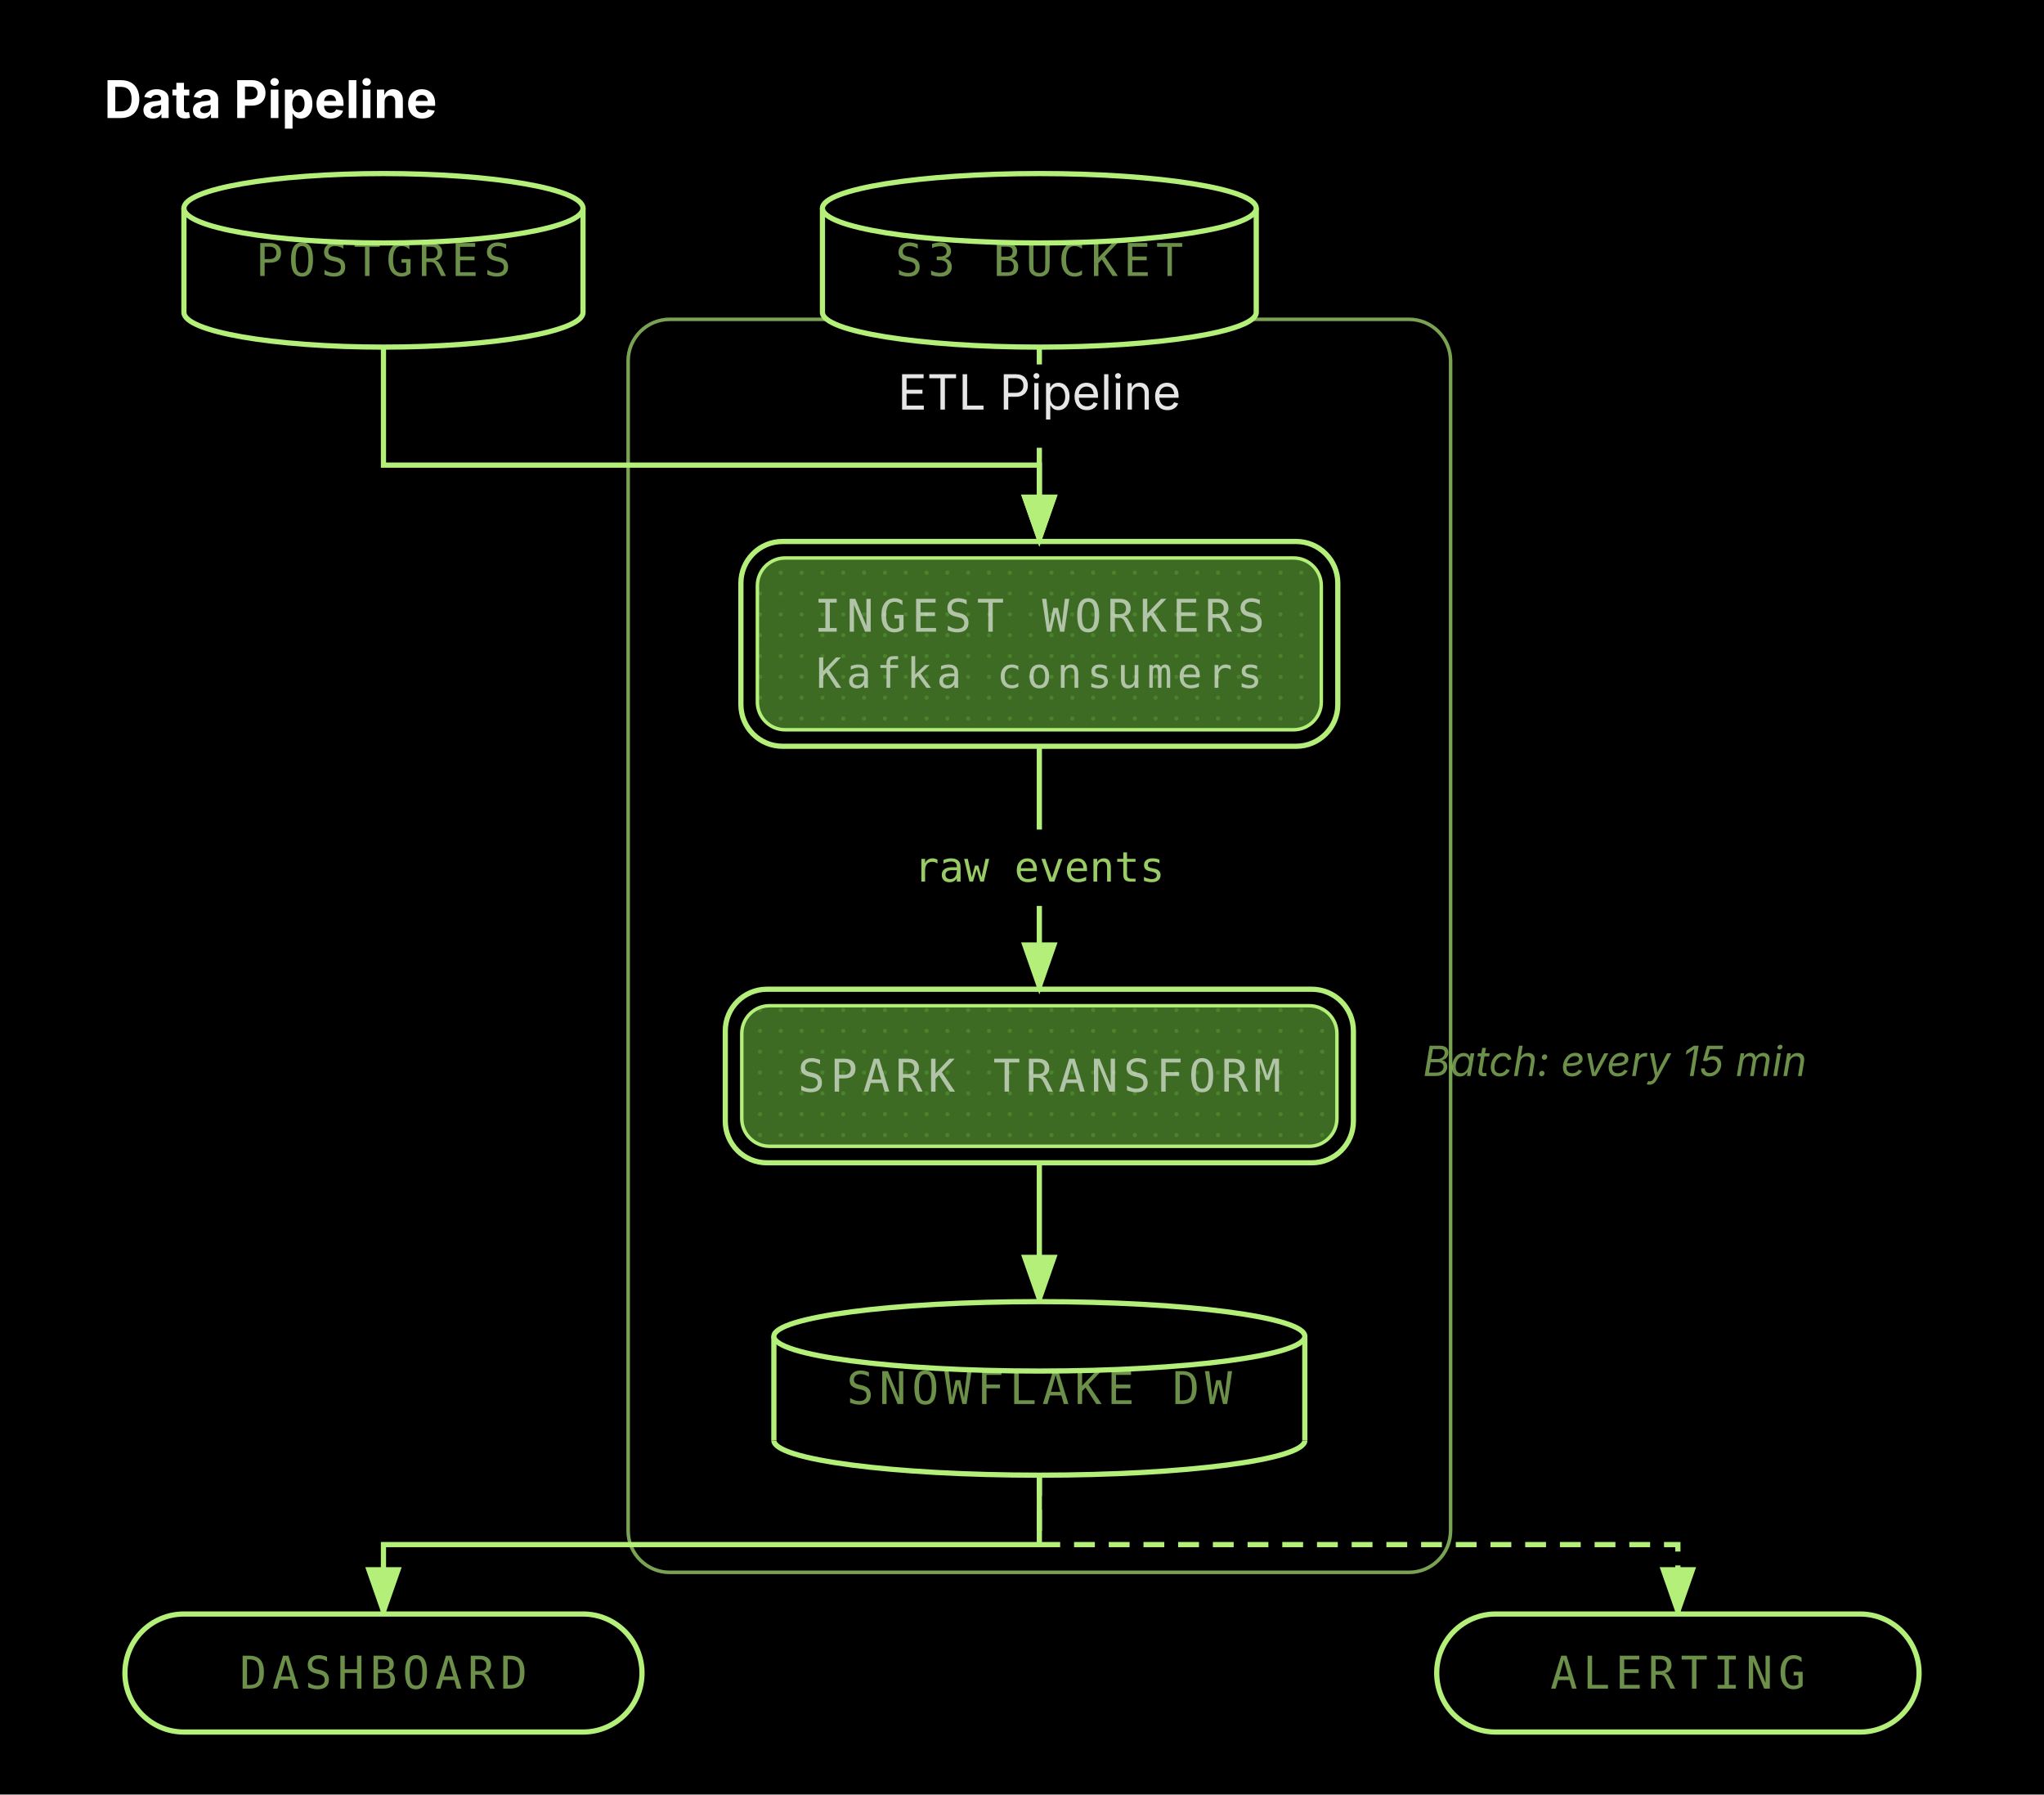
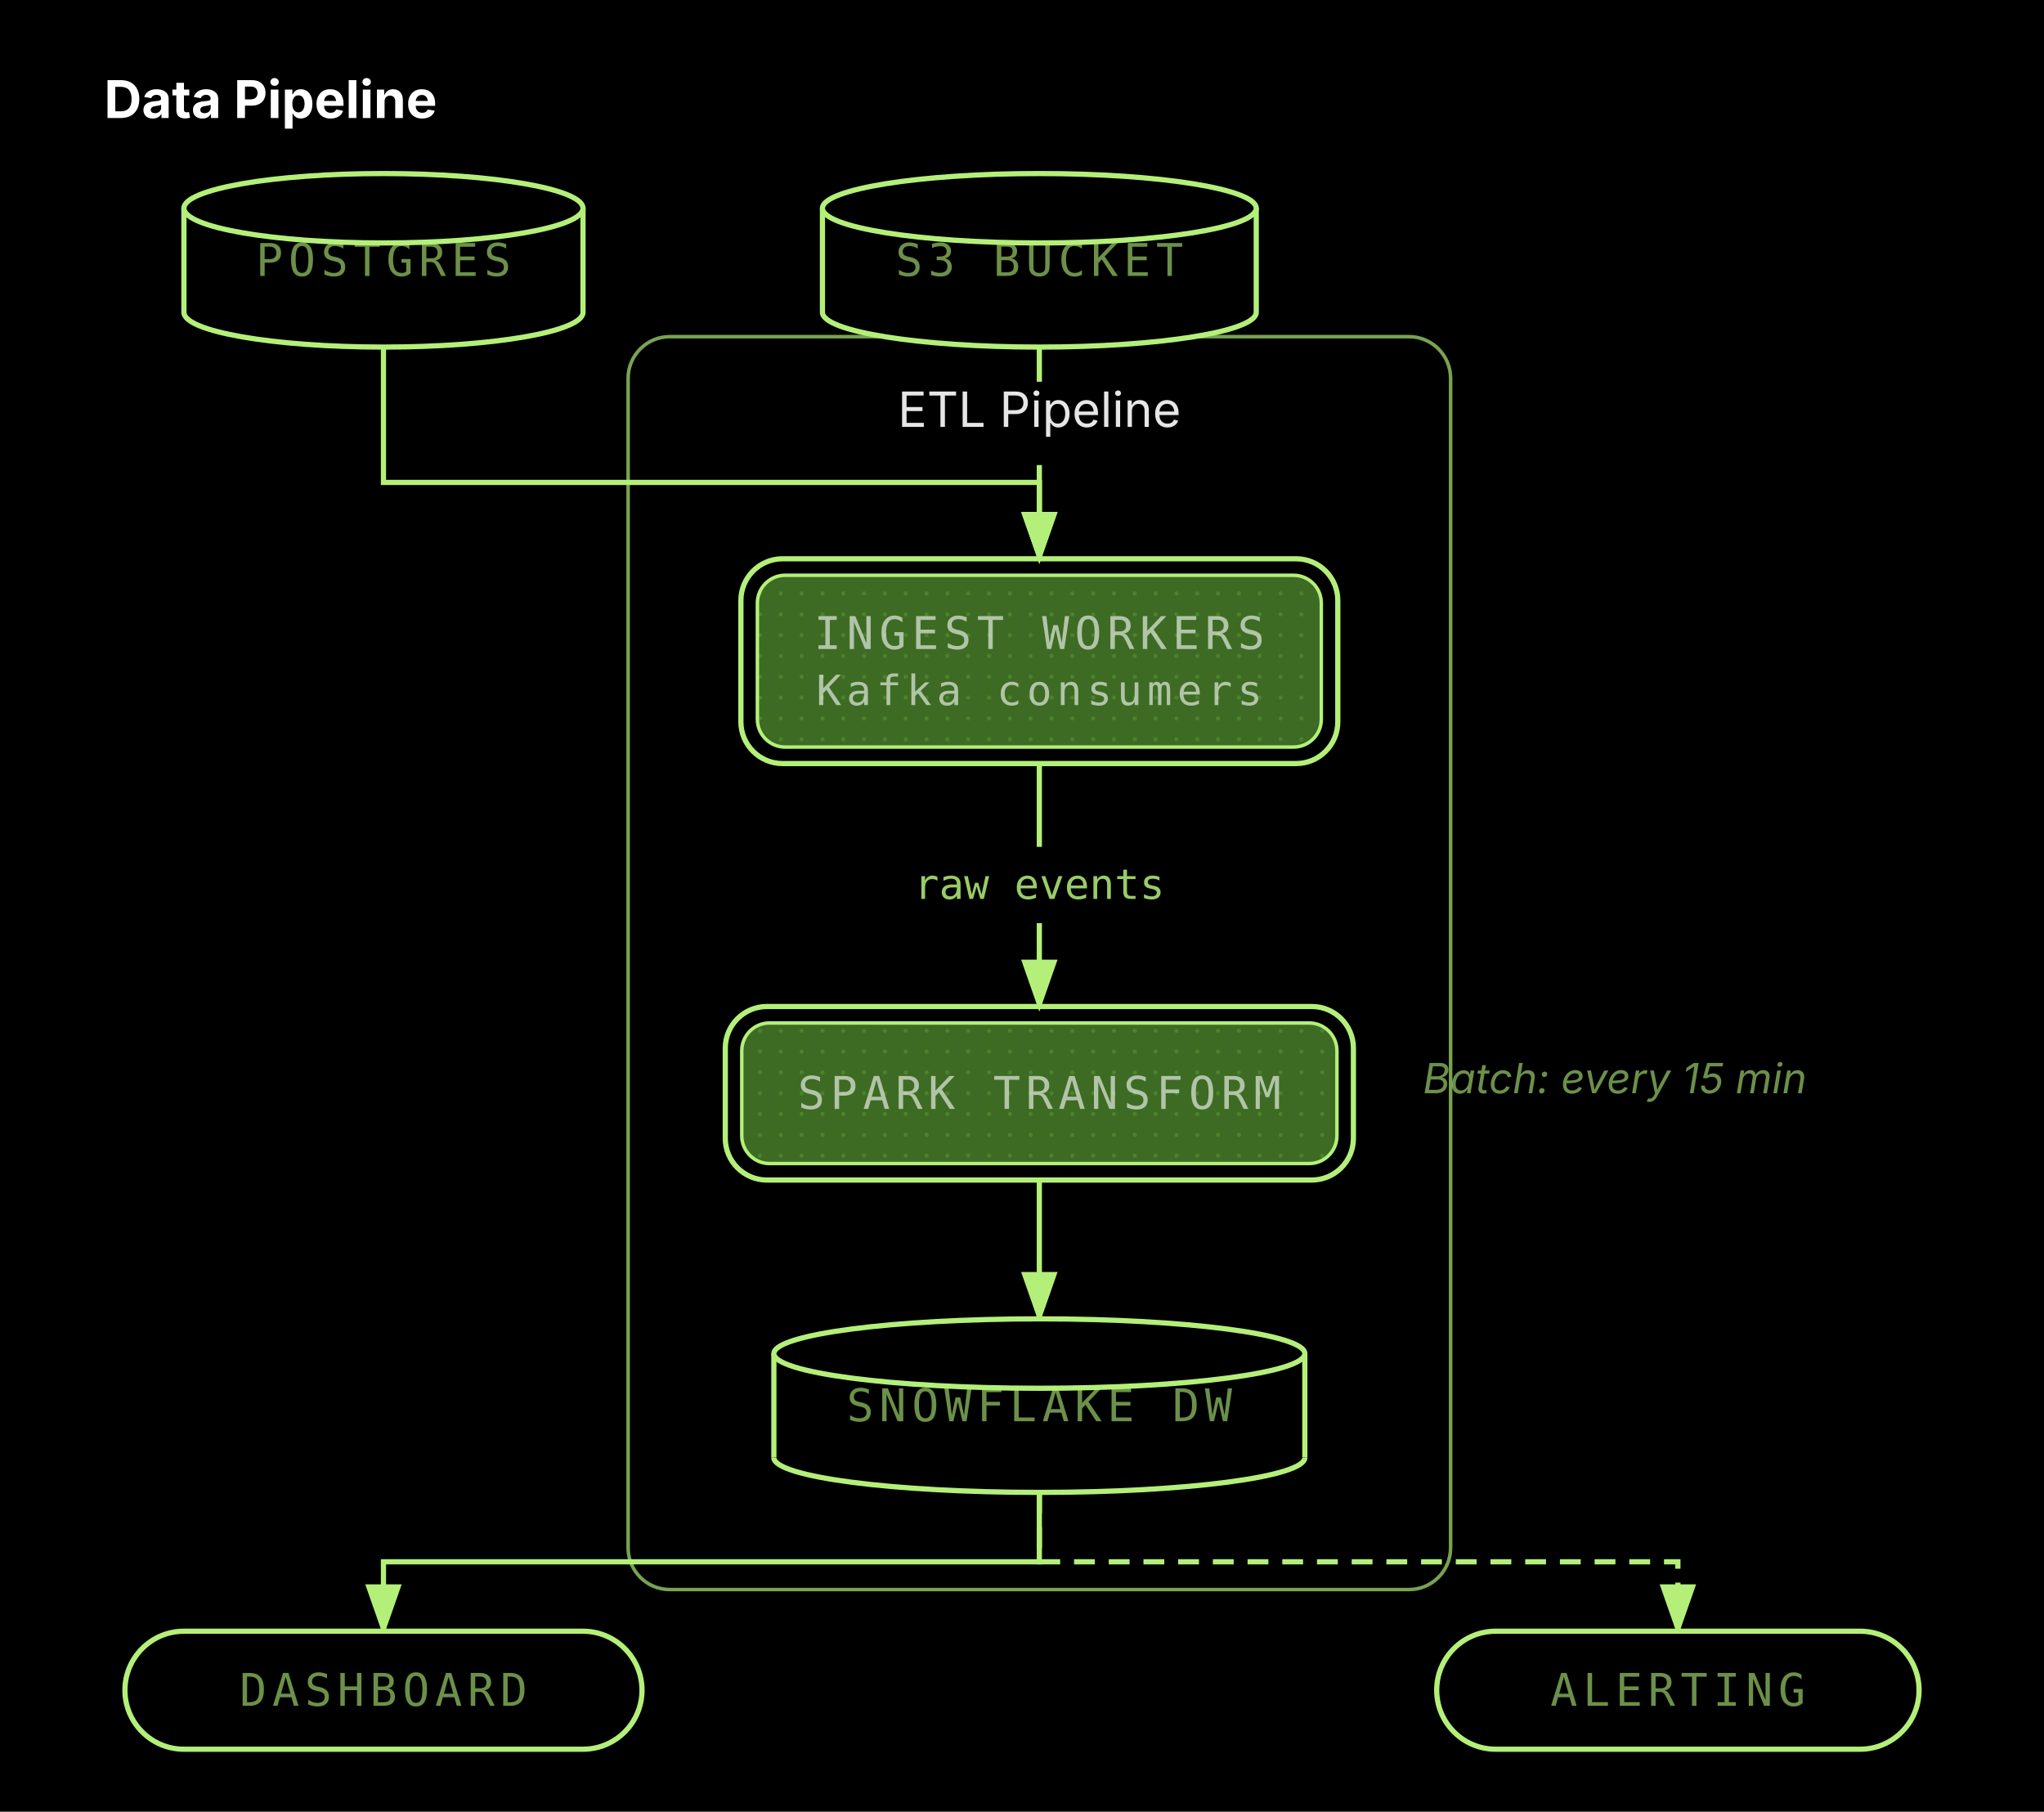
- <svg xmlns="http://www.w3.org/2000/svg" viewBox="0 0 589 517" width="589" height="517">
+ <svg xmlns="http://www.w3.org/2000/svg" viewBox="0 0 589 522" width="589" height="522">
  <defs>
    <pattern id="dotgrid" width="8" height="8" patternUnits="userSpaceOnUse">
      <rect width="8" height="8" fill="#000000" />
      <circle cx="4" cy="4" r="0.8" fill="#b4f079" opacity="0.7" />
    </pattern>
    <pattern id="crosshatch" width="8" height="8" patternUnits="userSpaceOnUse">
      <rect width="8" height="8" fill="#000000" />
      <path d="M0 8L8 0M-1 1L1 -1M7 9L9 7" stroke="#b4f079" stroke-width="0.8" opacity="0.2" />
    </pattern>
    <pattern id="hero" width="6" height="6" patternUnits="userSpaceOnUse">
      <rect width="6" height="6" fill="#3d6b23" />
      <circle cx="3" cy="3" r="0.6" fill="#5a9a35" opacity="0.5" />
    </pattern>
    <marker id="arrowhead" markerWidth="10" markerHeight="7" refX="9" refY="3.5" orient="auto" markerUnits="strokeWidth">
      <polygon points="0 0, 10 3.5, 0 7" fill="#b4f079" />
    </marker>
    <marker id="arrowhead-reverse" markerWidth="10" markerHeight="7" refX="1" refY="3.5" orient="auto" markerUnits="strokeWidth">
      <polygon points="10 0, 0 3.5, 10 7" fill="#b4f079" />
    </marker>
  </defs>
  <rect width="100%" height="100%" fill="#000000" />
  <g class="diagram">
    <text x="30" y="34" font-family="'Inter', 'Helvetica Neue', Arial, sans-serif" font-size="15" fill="#ffffff" font-weight="700">Data Pipeline</text>
-     <rect x="181" y="92" width="237" height="361" rx="12" fill="transparent" stroke="#b4f079" stroke-width="1" opacity="0.35" />
-     <rect x="181" y="92" width="237" height="361" rx="12" fill="none" stroke="#b4f079" stroke-width="1" opacity="0.5" />
-     <polyline points="110.5,100 110.5,134 299.5,134 299.5,156" fill="none" stroke="#b4f079" stroke-width="1.5" marker-end="url(#arrowhead)" />
-     <line x1="299.5" y1="100" x2="299.5" y2="156" stroke="#b4f079" stroke-width="1.5" marker-end="url(#arrowhead)" />
-     <line x1="299.5" y1="215" x2="299.5" y2="285" stroke="#b4f079" stroke-width="1.5" marker-end="url(#arrowhead)" />
-     <line x1="299.5" y1="335" x2="299.5" y2="375" stroke="#b4f079" stroke-width="1.5" marker-end="url(#arrowhead)" />
-     <polyline points="299.5,425 299.5,445 110.5,445 110.5,465" fill="none" stroke="#b4f079" stroke-width="1.5" marker-end="url(#arrowhead)" />
-     <polyline points="299.5,425 299.5,445 483.5,445 483.5,465" fill="none" stroke="#b4f079" stroke-width="1.5" stroke-dasharray="6 4" marker-end="url(#arrowhead)" />
-     <rect x="258.5" y="239" width="82" height="22" rx="4" fill="#000000" />
-     <rect x="244.5" y="105" width="110" height="24" fill="#000000" rx="3" />
-     <text x="299.5" y="118" font-family="'Inter', 'Helvetica Neue', Arial, sans-serif" font-size="14" fill="#ffffff" opacity="0.9" text-anchor="middle">ETL Pipeline</text>
+     <rect x="181" y="97" width="237" height="361" rx="12" fill="transparent" stroke="#b4f079" stroke-width="1" opacity="0.35" />
+     <rect x="181" y="97" width="237" height="361" rx="12" fill="none" stroke="#b4f079" stroke-width="1" opacity="0.5" />
+     <polyline points="110.5,100 110.5,139 299.5,139 299.5,161" fill="none" stroke="#b4f079" stroke-width="1.5" marker-end="url(#arrowhead)" />
+     <line x1="299.5" y1="100" x2="299.5" y2="161" stroke="#b4f079" stroke-width="1.5" marker-end="url(#arrowhead)" />
+     <line x1="299.5" y1="220" x2="299.5" y2="290" stroke="#b4f079" stroke-width="1.5" marker-end="url(#arrowhead)" />
+     <line x1="299.5" y1="340" x2="299.5" y2="380" stroke="#b4f079" stroke-width="1.5" marker-end="url(#arrowhead)" />
+     <polyline points="299.5,430 299.5,450 110.5,450 110.5,470" fill="none" stroke="#b4f079" stroke-width="1.5" marker-end="url(#arrowhead)" />
+     <polyline points="299.5,430 299.5,450 483.5,450 483.5,470" fill="none" stroke="#b4f079" stroke-width="1.5" stroke-dasharray="6 4" marker-end="url(#arrowhead)" />
+     <rect x="258.5" y="244" width="82" height="22" rx="4" fill="#000000" />
+     <rect x="244.5" y="110" width="110" height="24" fill="#000000" rx="3" />
+     <text x="299.5" y="123" font-family="'Inter', 'Helvetica Neue', Arial, sans-serif" font-size="14" fill="#ffffff" opacity="0.9" text-anchor="middle">ETL Pipeline</text>
    <rect x="53" y="60" width="115" height="30" fill="#000000" stroke="none" />
    <line x1="53" y1="60" x2="53" y2="90" stroke="#b4f079" stroke-width="1.5" />
    <line x1="168" y1="60" x2="168" y2="90" stroke="#b4f079" stroke-width="1.5" />
    <ellipse cx="110.5" cy="60" rx="57.5" ry="10" fill="#000000" stroke="#b4f079" stroke-width="1.5" />
    <path d="M53,90 A57.5,10 0 0,0 168,90" fill="#000000" stroke="#b4f079" stroke-width="1.5" />
    <text x="110.5" y="75" font-family="'JetBrains Mono', 'Fira Code', 'SF Mono', 'Cascadia Code', monospace" font-size="13" fill="#b4f079" opacity="0.6" text-anchor="middle" dominant-baseline="central" letter-spacing="0.12em">POSTGRES</text>
    <rect x="237" y="60" width="125" height="30" fill="#000000" stroke="none" />
    <line x1="237" y1="60" x2="237" y2="90" stroke="#b4f079" stroke-width="1.5" />
    <line x1="362" y1="60" x2="362" y2="90" stroke="#b4f079" stroke-width="1.5" />
    <ellipse cx="299.5" cy="60" rx="62.5" ry="10" fill="#000000" stroke="#b4f079" stroke-width="1.5" />
    <path d="M237,90 A62.5,10 0 0,0 362,90" fill="#000000" stroke="#b4f079" stroke-width="1.5" />
    <text x="299.5" y="75" font-family="'JetBrains Mono', 'Fira Code', 'SF Mono', 'Cascadia Code', monospace" font-size="13" fill="#b4f079" opacity="0.6" text-anchor="middle" dominant-baseline="central" letter-spacing="0.12em">S3 BUCKET</text>
-     <rect x="213.5" y="156" width="172" height="59" rx="12" fill="none" stroke="#b4f079" stroke-width="1.5" />
-     <rect x="218.25" y="160.75" width="162.5" height="49.5" rx="8" fill="url(#hero)" stroke="#b4f079" stroke-width="1" />
-     <text x="299.5" y="177.5" font-family="'JetBrains Mono', 'Fira Code', 'SF Mono', 'Cascadia Code', monospace" font-size="13" fill="#ffffff" opacity="0.6" text-anchor="middle" dominant-baseline="central" letter-spacing="0.12em">INGEST WORKERS</text>
-     <text x="299.5" y="194" font-family="'JetBrains Mono', 'Fira Code', 'SF Mono', 'Cascadia Code', monospace" font-size="12" fill="#ffffff" opacity="0.6" text-anchor="middle" dominant-baseline="central" letter-spacing="0.12em">Kafka consumers</text>
-     <rect x="209" y="285" width="181" height="50" rx="12" fill="none" stroke="#b4f079" stroke-width="1.5" />
-     <rect x="213.75" y="289.75" width="171.5" height="40.5" rx="8" fill="url(#hero)" stroke="#b4f079" stroke-width="1" />
-     <text x="299.5" y="310" font-family="'JetBrains Mono', 'Fira Code', 'SF Mono', 'Cascadia Code', monospace" font-size="13" fill="#ffffff" opacity="0.6" text-anchor="middle" dominant-baseline="central" letter-spacing="0.12em">SPARK TRANSFORM</text>
-     <rect x="223" y="385" width="153" height="30" fill="#000000" stroke="none" />
-     <line x1="223" y1="385" x2="223" y2="415" stroke="#b4f079" stroke-width="1.5" />
-     <line x1="376" y1="385" x2="376" y2="415" stroke="#b4f079" stroke-width="1.5" />
-     <ellipse cx="299.5" cy="385" rx="76.5" ry="10" fill="#000000" stroke="#b4f079" stroke-width="1.5" />
-     <path d="M223,415 A76.5,10 0 0,0 376,415" fill="#000000" stroke="#b4f079" stroke-width="1.5" />
-     <text x="299.5" y="400" font-family="'JetBrains Mono', 'Fira Code', 'SF Mono', 'Cascadia Code', monospace" font-size="13" fill="#b4f079" opacity="0.6" text-anchor="middle" dominant-baseline="central" letter-spacing="0.12em">SNOWFLAKE DW</text>
-     <rect x="36" y="465" width="149" height="34" rx="17" fill="#000000" stroke="#b4f079" stroke-width="1.5" />
-     <text x="110.5" y="482" font-family="'JetBrains Mono', 'Fira Code', 'SF Mono', 'Cascadia Code', monospace" font-size="13" fill="#b4f079" opacity="0.6" text-anchor="middle" dominant-baseline="central" letter-spacing="0.12em">DASHBOARD</text>
-     <rect x="414" y="465" width="139" height="34" rx="17" fill="#000000" stroke="#b4f079" stroke-width="1.5" />
-     <text x="483.5" y="482" font-family="'JetBrains Mono', 'Fira Code', 'SF Mono', 'Cascadia Code', monospace" font-size="13" fill="#b4f079" opacity="0.6" text-anchor="middle" dominant-baseline="central" letter-spacing="0.12em">ALERTING</text>
-     <text x="299.5" y="254" font-family="'JetBrains Mono', 'Fira Code', 'SF Mono', 'Cascadia Code', monospace" font-size="12" fill="#b4f079" opacity="0.85" text-anchor="middle">raw events</text>
-     <text x="410" y="310" font-family="'Inter', 'Helvetica Neue', Arial, sans-serif" font-size="12" fill="#b4f079" opacity="0.6" font-style="italic">Batch: every 15 min</text>
+     <rect x="213.5" y="161" width="172" height="59" rx="12" fill="none" stroke="#b4f079" stroke-width="1.5" />
+     <rect x="218.25" y="165.75" width="162.5" height="49.5" rx="8" fill="url(#hero)" stroke="#b4f079" stroke-width="1" />
+     <text x="299.5" y="182.5" font-family="'JetBrains Mono', 'Fira Code', 'SF Mono', 'Cascadia Code', monospace" font-size="13" fill="#ffffff" opacity="0.6" text-anchor="middle" dominant-baseline="central" letter-spacing="0.12em">INGEST WORKERS</text>
+     <text x="299.5" y="199" font-family="'JetBrains Mono', 'Fira Code', 'SF Mono', 'Cascadia Code', monospace" font-size="12" fill="#ffffff" opacity="0.6" text-anchor="middle" dominant-baseline="central" letter-spacing="0.12em">Kafka consumers</text>
+     <rect x="209" y="290" width="181" height="50" rx="12" fill="none" stroke="#b4f079" stroke-width="1.5" />
+     <rect x="213.75" y="294.75" width="171.5" height="40.5" rx="8" fill="url(#hero)" stroke="#b4f079" stroke-width="1" />
+     <text x="299.5" y="315" font-family="'JetBrains Mono', 'Fira Code', 'SF Mono', 'Cascadia Code', monospace" font-size="13" fill="#ffffff" opacity="0.6" text-anchor="middle" dominant-baseline="central" letter-spacing="0.12em">SPARK TRANSFORM</text>
+     <rect x="223" y="390" width="153" height="30" fill="#000000" stroke="none" />
+     <line x1="223" y1="390" x2="223" y2="420" stroke="#b4f079" stroke-width="1.5" />
+     <line x1="376" y1="390" x2="376" y2="420" stroke="#b4f079" stroke-width="1.5" />
+     <ellipse cx="299.5" cy="390" rx="76.5" ry="10" fill="#000000" stroke="#b4f079" stroke-width="1.5" />
+     <path d="M223,420 A76.5,10 0 0,0 376,420" fill="#000000" stroke="#b4f079" stroke-width="1.5" />
+     <text x="299.5" y="405" font-family="'JetBrains Mono', 'Fira Code', 'SF Mono', 'Cascadia Code', monospace" font-size="13" fill="#b4f079" opacity="0.6" text-anchor="middle" dominant-baseline="central" letter-spacing="0.12em">SNOWFLAKE DW</text>
+     <rect x="36" y="470" width="149" height="34" rx="17" fill="#000000" stroke="#b4f079" stroke-width="1.5" />
+     <text x="110.5" y="487" font-family="'JetBrains Mono', 'Fira Code', 'SF Mono', 'Cascadia Code', monospace" font-size="13" fill="#b4f079" opacity="0.6" text-anchor="middle" dominant-baseline="central" letter-spacing="0.12em">DASHBOARD</text>
+     <rect x="414" y="470" width="139" height="34" rx="17" fill="#000000" stroke="#b4f079" stroke-width="1.5" />
+     <text x="483.5" y="487" font-family="'JetBrains Mono', 'Fira Code', 'SF Mono', 'Cascadia Code', monospace" font-size="13" fill="#b4f079" opacity="0.6" text-anchor="middle" dominant-baseline="central" letter-spacing="0.12em">ALERTING</text>
+     <text x="299.5" y="259" font-family="'JetBrains Mono', 'Fira Code', 'SF Mono', 'Cascadia Code', monospace" font-size="12" fill="#b4f079" opacity="0.85" text-anchor="middle">raw events</text>
+     <text x="410" y="315" font-family="'Inter', 'Helvetica Neue', Arial, sans-serif" font-size="12" fill="#b4f079" opacity="0.6" font-style="italic">Batch: every 15 min</text>
  </g>
</svg>
